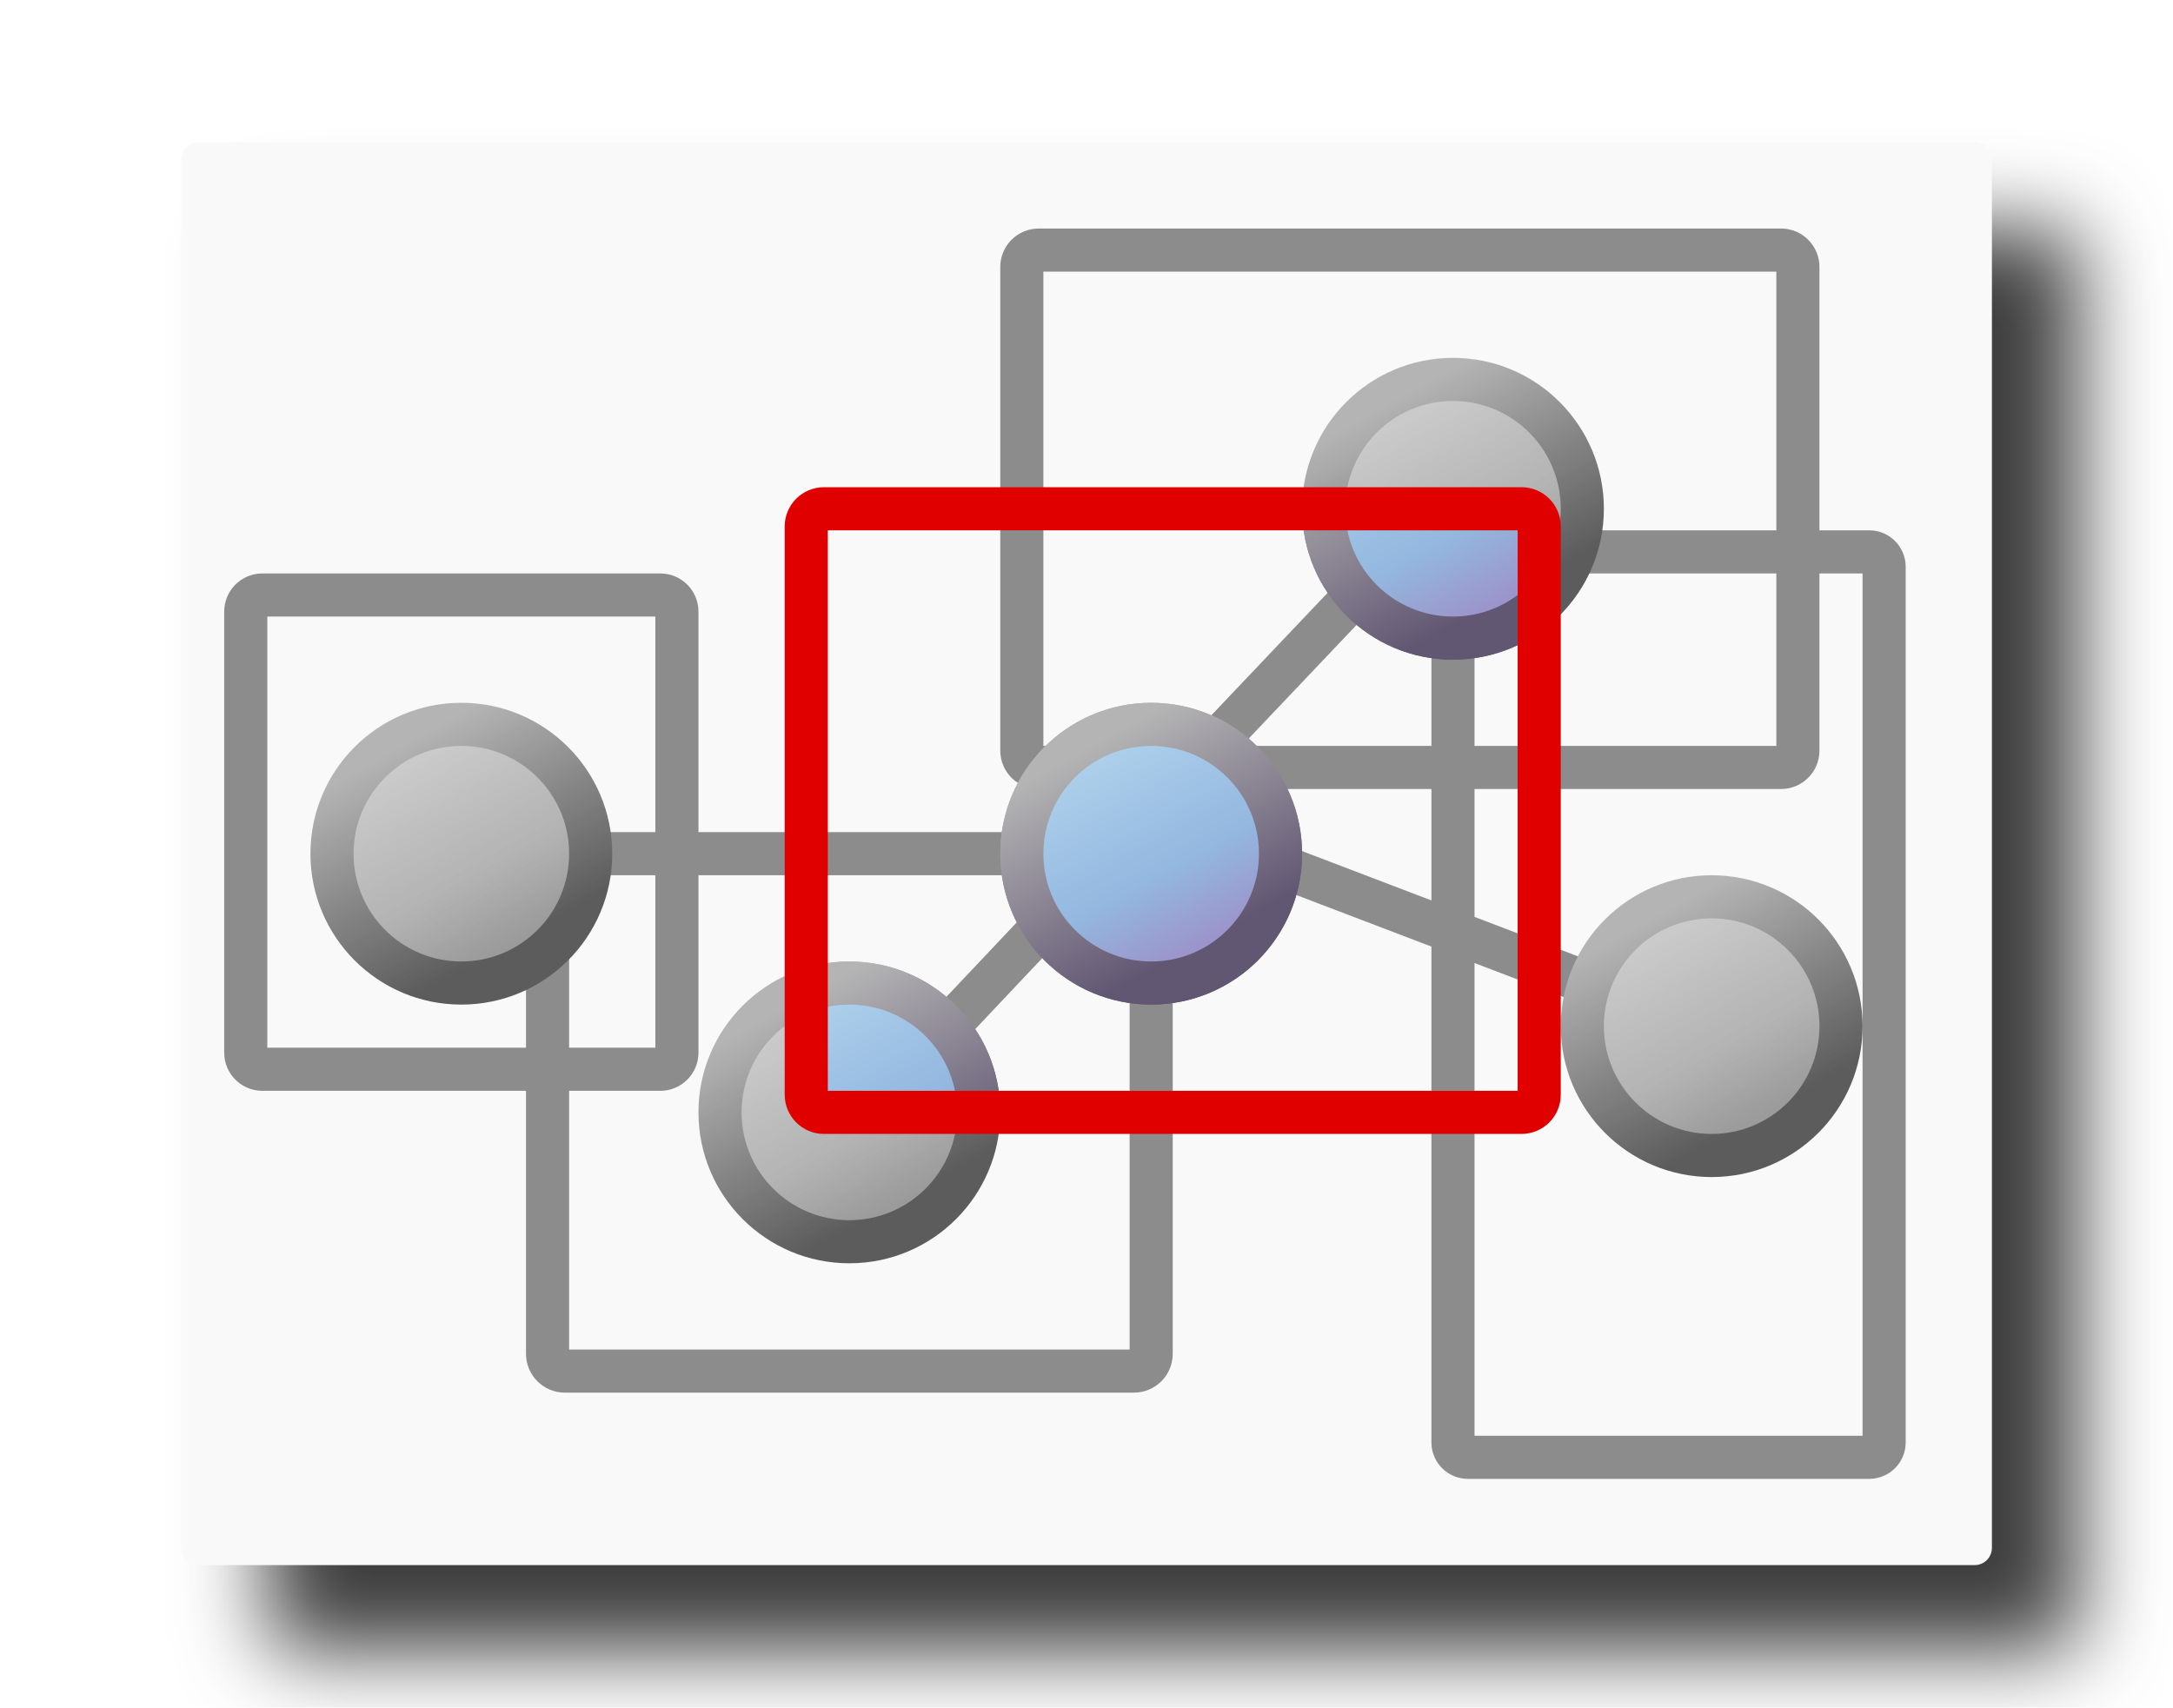
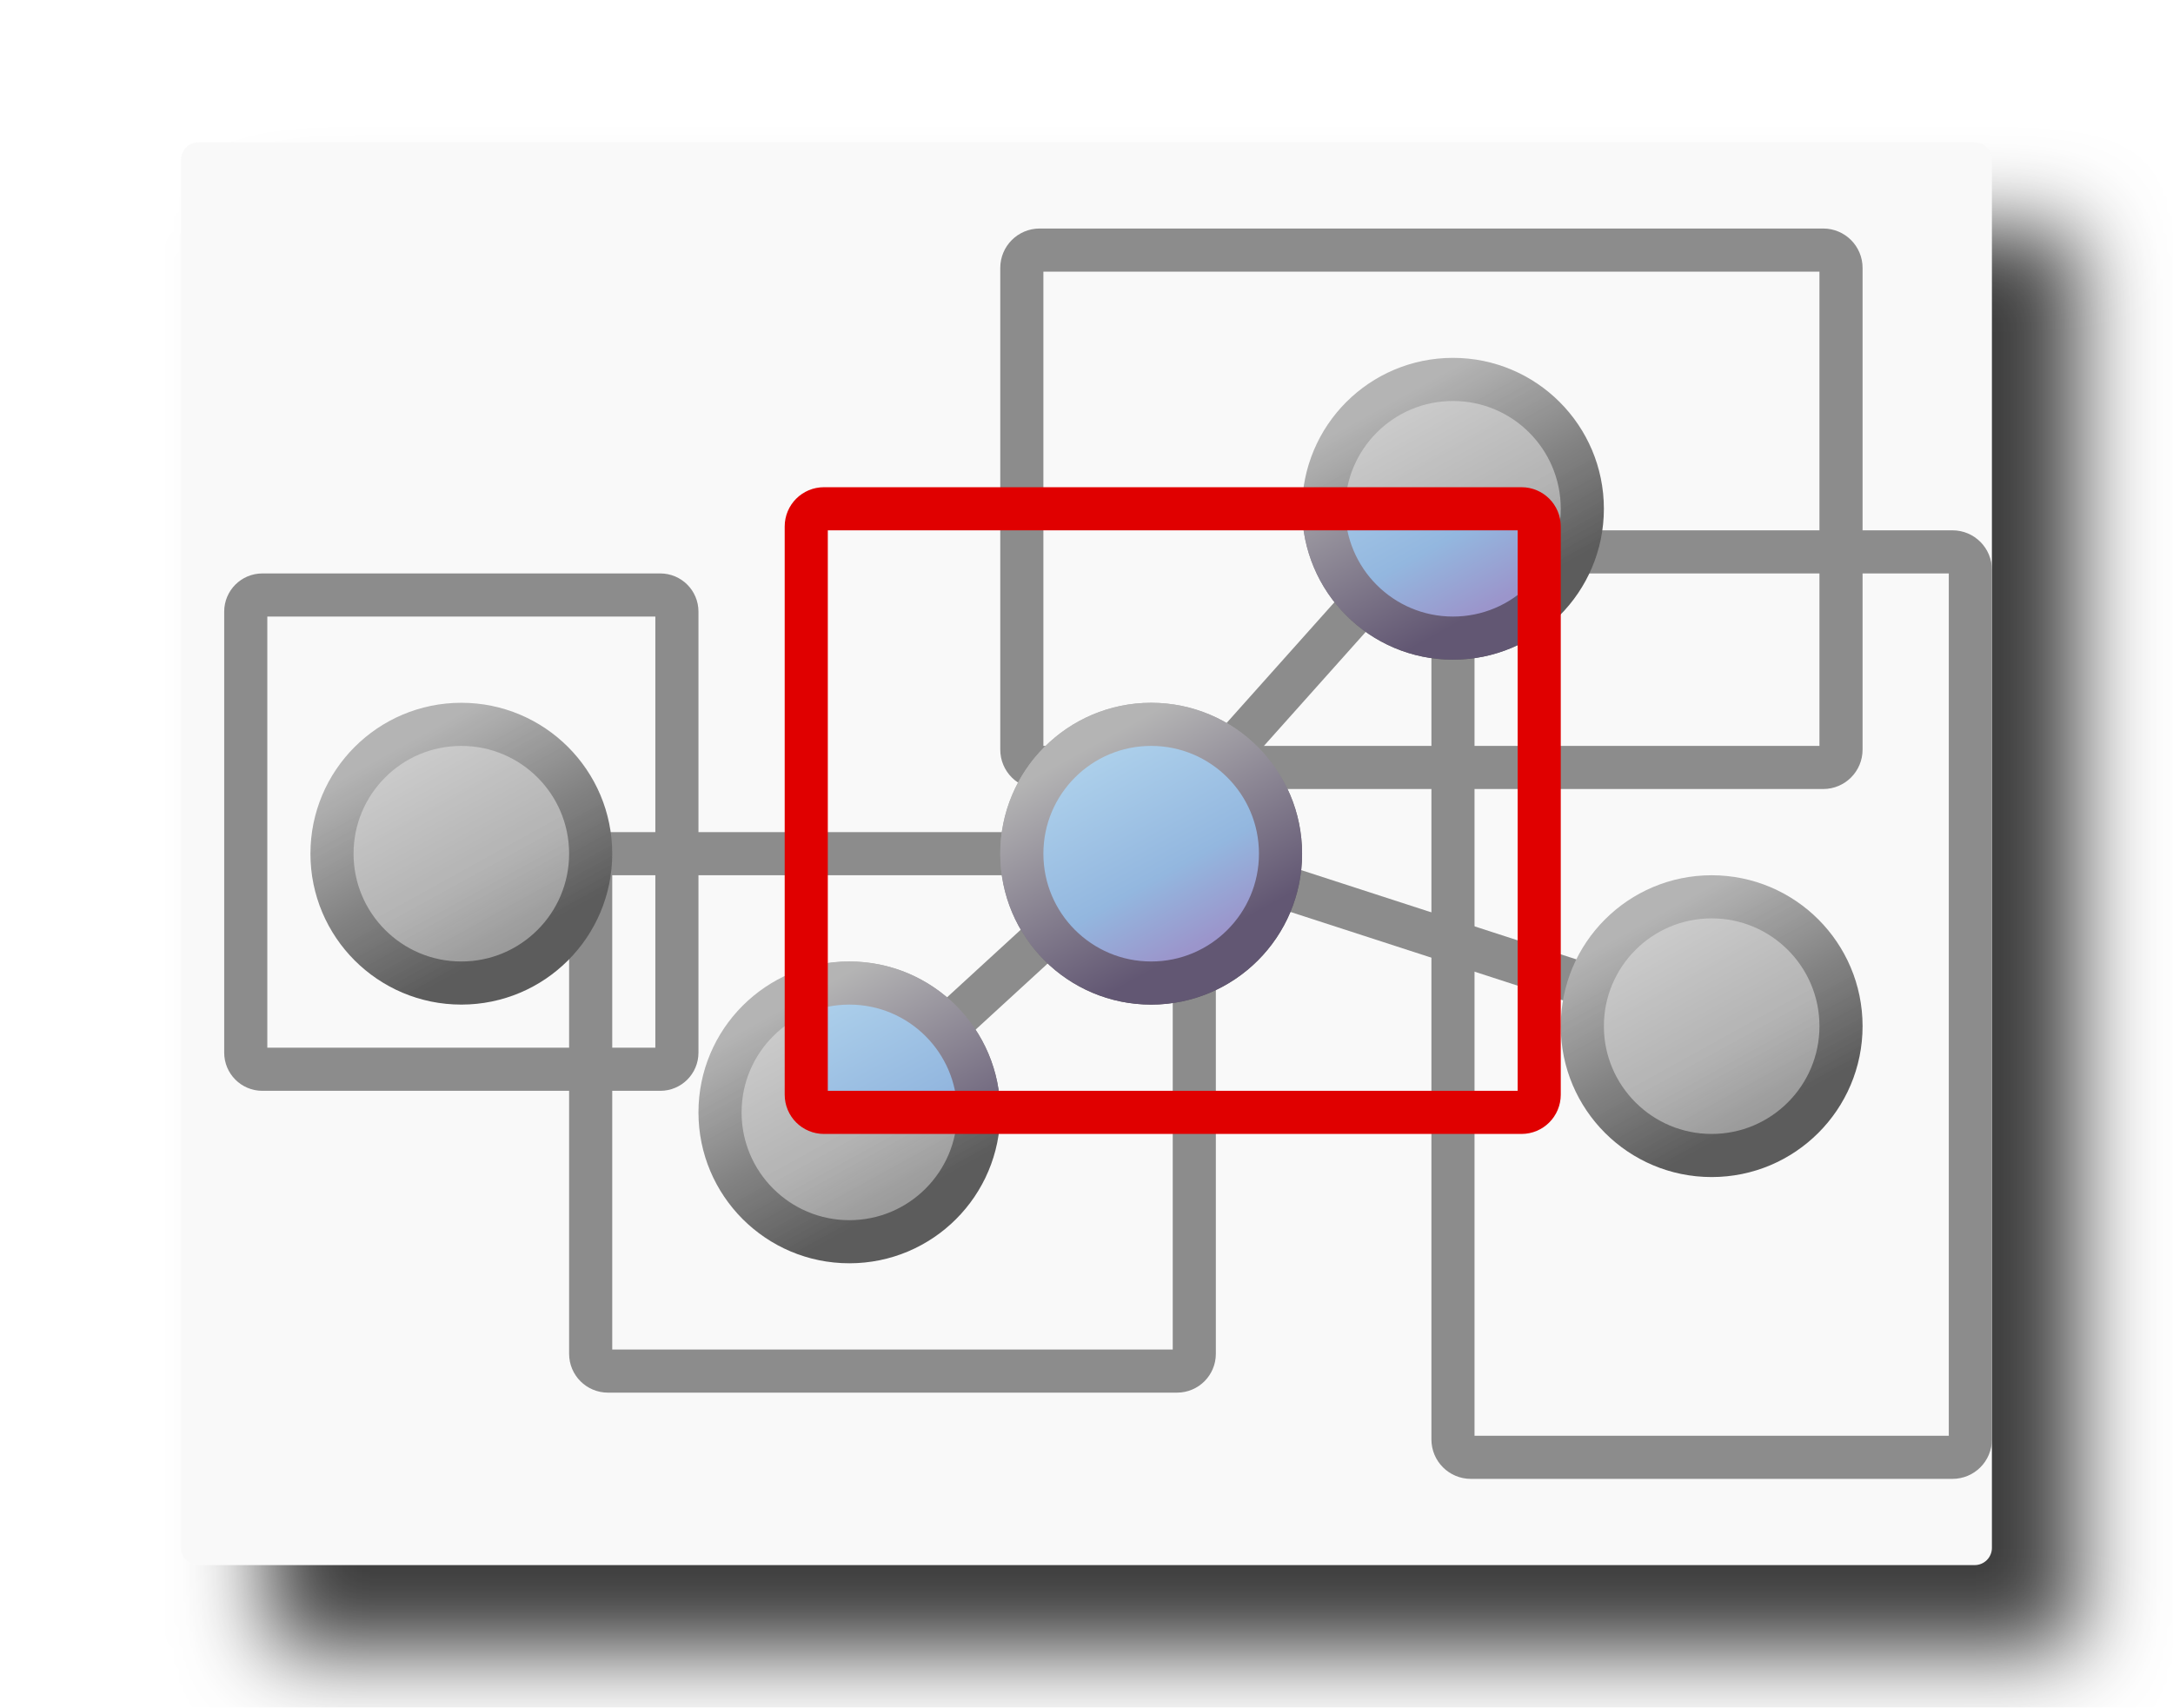
<svg xmlns="http://www.w3.org/2000/svg" xmlns:xlink="http://www.w3.org/1999/xlink" style="enable-background:new" version="1.1" id="svg2" viewBox="0 0 50.4 39.6" height="39.6" width="50.4">
  <defs id="defs4">
    <g style="display:inline;enable-background:new" id="g1">
      <use xlink:href="#c1" id="use5785" x="0" y="0" width="100%" height="100%" />
      <use transform="translate(-16,1.1920929e-7)" height="100%" width="100%" y="0" x="0" id="use5787" xlink:href="#c1" />
      <use transform="translate(-7,6.000002)" xlink:href="#c1" id="use5789" x="0" y="0" width="100%" height="100%" />
      <use transform="translate(13,4.000002)" height="100%" width="100%" y="0" x="0" id="use5791" xlink:href="#c1" />
      <use transform="translate(7,-7.999998)" xlink:href="#c1" id="use5793" x="0" y="0" width="100%" height="100%" />
    </g>
    <circle r="3" style="display:inline;opacity:1;fill:url(#linearGradient4994);fill-opacity:1;stroke:url(#linearGradient4996);stroke-width:1;stroke-linecap:round;stroke-linejoin:round;stroke-miterlimit:4;stroke-dasharray:none;stroke-opacity:1;enable-background:new" id="c1" cx="26.5" cy="19.5" />
    <linearGradient id="linearGradient5889">
      <stop style="stop-color:#afd2ec;stop-opacity:1;" offset="0" id="stop5891" />
      <stop id="stop5893" offset="0.651" style="stop-color:#93b7df;stop-opacity:1;" />
      <stop style="stop-color:#9b95cb;stop-opacity:1;" offset="1" id="stop5895" />
    </linearGradient>
    <linearGradient id="linearGradient4316">
      <stop id="stop4318" offset="0" style="stop-color:#b4b4b4;stop-opacity:1;" />
      <stop id="stop4320" offset="1" style="stop-color:#625773;stop-opacity:1;" />
    </linearGradient>
    <filter id="filter4528" style="color-interpolation-filters:sRGB">
      <feFlood id="feFlood4530" result="flood" flood-color="rgb(0,0,0)" flood-opacity="0.95" />
      <feComposite id="feComposite4532" result="composite1" operator="in" in2="SourceGraphic" in="flood" />
      <feGaussianBlur id="feGaussianBlur4534" result="blur" stdDeviation="1" in="composite1" />
      <feOffset id="feOffset4536" result="offset" dy="2" dx="2" />
      <feComposite id="feComposite4538" result="composite2" operator="over" in2="offset" in="SourceGraphic" />
    </filter>
    <filter id="sat0">
      <feColorMatrix id="feColorMatrix3474" values="0.0" type="saturate" in="SourceGraphic" />
    </filter>
    <linearGradient y2="52.317" x2="27.987" y1="40.841" x1="21.66" gradientTransform="matrix(0.3999999,0,0,0.4,16.21249,0.787497)" gradientUnits="userSpaceOnUse" id="linearGradient4994" xlink:href="#linearGradient5889" />
    <linearGradient y2="52.317" x2="27.987" y1="40.841" x1="21.66" gradientTransform="matrix(0.3999999,0,0,0.4,16.21249,0.787497)" gradientUnits="userSpaceOnUse" id="linearGradient4996" xlink:href="#linearGradient4316" />
    <clipPath id="clipPath6076" clipPathUnits="userSpaceOnUse">
      <rect style="display:inline;opacity:1;fill:none;fill-opacity:1;stroke:#d947eb;stroke-width:0.5;stroke-linecap:round;stroke-linejoin:round;stroke-miterlimit:4;stroke-dasharray:none;stroke-opacity:0.781;enable-background:new" id="rect6078" width="17" height="14" x="18.5" y="11.5" rx="0.41" />
    </clipPath>
  </defs>
  <g transform="translate(0.2000003,-59.69994)" style="display:none" id="layer3">
    <flowRoot style="font-style:normal;font-weight:normal;font-size:40px;line-height:125%;font-family:Sans;letter-spacing:0px;word-spacing:0px;fill:#000000;fill-opacity:1;stroke:none;stroke-width:1px;stroke-linecap:butt;stroke-linejoin:miter;stroke-opacity:1" id="flowRoot4438" xml:space="preserve">
      <flowRegion id="flowRegion4440">
        <rect y="7.101" x="130.519" height="61.421" width="362.383" id="rect4442" />
      </flowRegion>
      <flowPara id="flowPara4444" />
    </flowRoot>
    <flowRoot style="font-style:normal;font-weight:normal;font-size:40px;line-height:125%;font-family:Sans;letter-spacing:0px;word-spacing:0px;fill:#000000;fill-opacity:1;stroke:none;stroke-width:1px;stroke-linecap:butt;stroke-linejoin:miter;stroke-opacity:1" id="flowRoot4446" xml:space="preserve">
      <flowRegion id="flowRegion4448">
        <rect y="7.101" x="129.751" height="66.795" width="363.918" id="rect4450" />
      </flowRegion>
      <flowPara id="flowPara4452" />
    </flowRoot>
    <text transform="scale(1.008299,0.9917695)" id="text4454" y="87" x="53.008" style="font-style:normal;font-variant:normal;font-weight:600;font-stretch:normal;font-size:28.023px;line-height:125%;font-family:'Lucida Grande';-inkscape-font-specification:'Lucida Grande, Semi-Bold';text-align:start;letter-spacing:0px;word-spacing:0px;writing-mode:lr-tb;text-anchor:start;fill:#aaaaaa;fill-opacity:1;stroke:none;stroke-width:1px;stroke-linecap:butt;stroke-linejoin:miter;stroke-opacity:1" xml:space="preserve">
      <tspan y="87" x="53.008" id="tspan4456">Piccolo2D</tspan>
    </text>
    <text transform="scale(1.00059,0.9994099)" id="text4458" y="95.561" x="55.595" style="font-style:normal;font-variant:normal;font-weight:600;font-stretch:normal;font-size:7.697px;line-height:125%;font-family:'Lucida Grande';-inkscape-font-specification:'Lucida Grande, Semi-Bold';text-align:start;letter-spacing:0px;word-spacing:0px;writing-mode:lr-tb;text-anchor:start;fill:#5e5e5e;fill-opacity:1;stroke:none;stroke-width:1px;stroke-linecap:butt;stroke-linejoin:miter;stroke-opacity:1" xml:space="preserve">
      <tspan y="95.561" x="55.595" id="tspan4460">Structured 2D Graphics Framework</tspan>
    </text>
  </g>
  <g transform="translate(0.2000003,-59.69994)" style="display:inline;opacity:0.8" id="layer4">
    <rect rx="0.4" y="63" x="4" height="33" width="42" id="rect4690" style="fill:#f8f8f8;fill-opacity:1;stroke:none;stroke-width:1.5;stroke-linecap:round;stroke-linejoin:round;stroke-miterlimit:4;stroke-dasharray:none;stroke-opacity:1;filter:url(#filter4528)" />
  </g>
  <g transform="translate(0.2000003,-59.69994)" id="g3441" style="display:inline;opacity:1">
-     <rect rx="0.345" y="72.5" x="33.5" height="21" width="10" id="rect4684" style="display:inline;opacity:1;fill:none;fill-opacity:1;stroke:#8c8c8c;stroke-width:1;stroke-linecap:round;stroke-linejoin:round;stroke-miterlimit:4;stroke-dasharray:none;stroke-opacity:1" />
-     <path style="display:inline;opacity:1;fill:none;fill-rule:evenodd;stroke:#8c8c8c;stroke-width:1;stroke-linecap:butt;stroke-linejoin:miter;stroke-miterlimit:4;stroke-dasharray:none;stroke-opacity:1" d="m 26.443,78.546 6.332,-6.67" id="path4204" />
-     <path id="path4202" d="m 19.965,85.439 6.406,-6.783" style="display:inline;opacity:1;fill:none;fill-rule:evenodd;stroke:#8c8c8c;stroke-width:1;stroke-linecap:butt;stroke-linejoin:miter;stroke-miterlimit:4;stroke-dasharray:none;stroke-opacity:1" />
-     <path id="path4206" d="m 26.498,78.638 13.041,4.977" style="display:inline;opacity:1;fill:none;fill-rule:evenodd;stroke:#8c8c8c;stroke-width:1;stroke-linecap:butt;stroke-linejoin:miter;stroke-miterlimit:4;stroke-dasharray:none;stroke-opacity:1" />
-     <rect rx="0.4" y="79.5" x="12.5" height="12" width="14" id="rect4686" style="display:inline;opacity:1;fill:none;fill-opacity:1;stroke:#8c8c8c;stroke-width:1;stroke-linecap:round;stroke-linejoin:round;stroke-miterlimit:4;stroke-dasharray:none;stroke-opacity:1" />
+     <rect rx="0.414" y="72.5" x="33.5" height="21" width="12" id="rect4684" style="display:inline;opacity:1;fill:none;fill-opacity:1;stroke:#8c8c8c;stroke-width:1;stroke-linecap:round;stroke-linejoin:round;stroke-miterlimit:4;stroke-dasharray:none;stroke-opacity:1" />
+     <path style="display:inline;opacity:1;fill:none;fill-rule:evenodd;stroke:#8c8c8c;stroke-width:1;stroke-linecap:butt;stroke-linejoin:miter;stroke-miterlimit:4;stroke-dasharray:none;stroke-opacity:1" d="m 26.379,79.313 7.1,-7.95" id="path4204" />
+     <path id="path4202" d="M 19.453,85.631 26.499,79.168" style="display:inline;opacity:1;fill:none;fill-rule:evenodd;stroke:#8c8c8c;stroke-width:1;stroke-linecap:butt;stroke-linejoin:miter;stroke-miterlimit:4;stroke-dasharray:none;stroke-opacity:1" />
+     <path id="path4206" d="m 26.498,79.277 12.977,4.21" style="display:inline;opacity:1;fill:none;fill-rule:evenodd;stroke:#8c8c8c;stroke-width:1;stroke-linecap:butt;stroke-linejoin:miter;stroke-miterlimit:4;stroke-dasharray:none;stroke-opacity:1" />
+     <rect rx="0.4" y="79.5" x="13.5" height="12" width="14" id="rect4686" style="display:inline;opacity:1;fill:none;fill-opacity:1;stroke:#8c8c8c;stroke-width:1;stroke-linecap:round;stroke-linejoin:round;stroke-miterlimit:4;stroke-dasharray:none;stroke-opacity:1" />
    <rect rx="0.385" y="73.5" x="5.5" height="11" width="10" id="rect4688" style="display:inline;opacity:1;fill:none;fill-opacity:1;stroke:#8c8c8c;stroke-width:1;stroke-linecap:round;stroke-linejoin:round;stroke-miterlimit:4;stroke-dasharray:none;stroke-opacity:1" />
-     <rect rx="0.391" y="65.5" x="23.5" height="12" width="18" id="rect4682" style="display:inline;opacity:1;fill:none;fill-opacity:1;stroke:#8c8c8c;stroke-width:1;stroke-linecap:round;stroke-linejoin:round;stroke-miterlimit:4;stroke-dasharray:none;stroke-opacity:1" />
+     <rect rx="0.413" y="65.5" x="23.5" height="12" width="19" id="rect4682" style="display:inline;opacity:1;fill:none;fill-opacity:1;stroke:#8c8c8c;stroke-width:1;stroke-linecap:round;stroke-linejoin:round;stroke-miterlimit:4;stroke-dasharray:none;stroke-opacity:1" />
  </g>
  <g transform="translate(0.2000003,0.300001)" style="display:none" id="layer7">
    <rect style="display:inline;opacity:1;fill:none;fill-opacity:1;stroke:#aaaaaa;stroke-width:1;stroke-linecap:round;stroke-linejoin:round;stroke-miterlimit:4;stroke-dasharray:none;stroke-opacity:1;enable-background:new" id="rect3443" width="41" height="32" x="4.5" y="63.5" rx="0.39" transform="translate(0,-59.99994)" />
  </g>
  <g transform="translate(0.2000003,0.300001)" id="g5783" style="display:inline">
    <use style="filter:url(#sat0)" height="100%" width="100%" y="0" x="0" id="use6058" xlink:href="#g1" />
  </g>
  <g transform="translate(0.2000003,0.300001)" style="display:inline" id="g6068">
    <use clip-path="url(#clipPath6076)" xlink:href="#g1" id="use6070" x="0" y="0" width="100%" height="100%" />
  </g>
  <g transform="translate(0.2000003,-59.69994)" style="display:inline;opacity:1" id="layer5">
    <rect style="display:inline;fill:none;fill-opacity:1;stroke:#e00000;stroke-width:1;stroke-linecap:round;stroke-linejoin:round;stroke-miterlimit:4;stroke-dasharray:none;stroke-opacity:1" id="rect3470" width="17" height="14" x="18.5" y="71.5" rx="0.41" />
  </g>
</svg>
